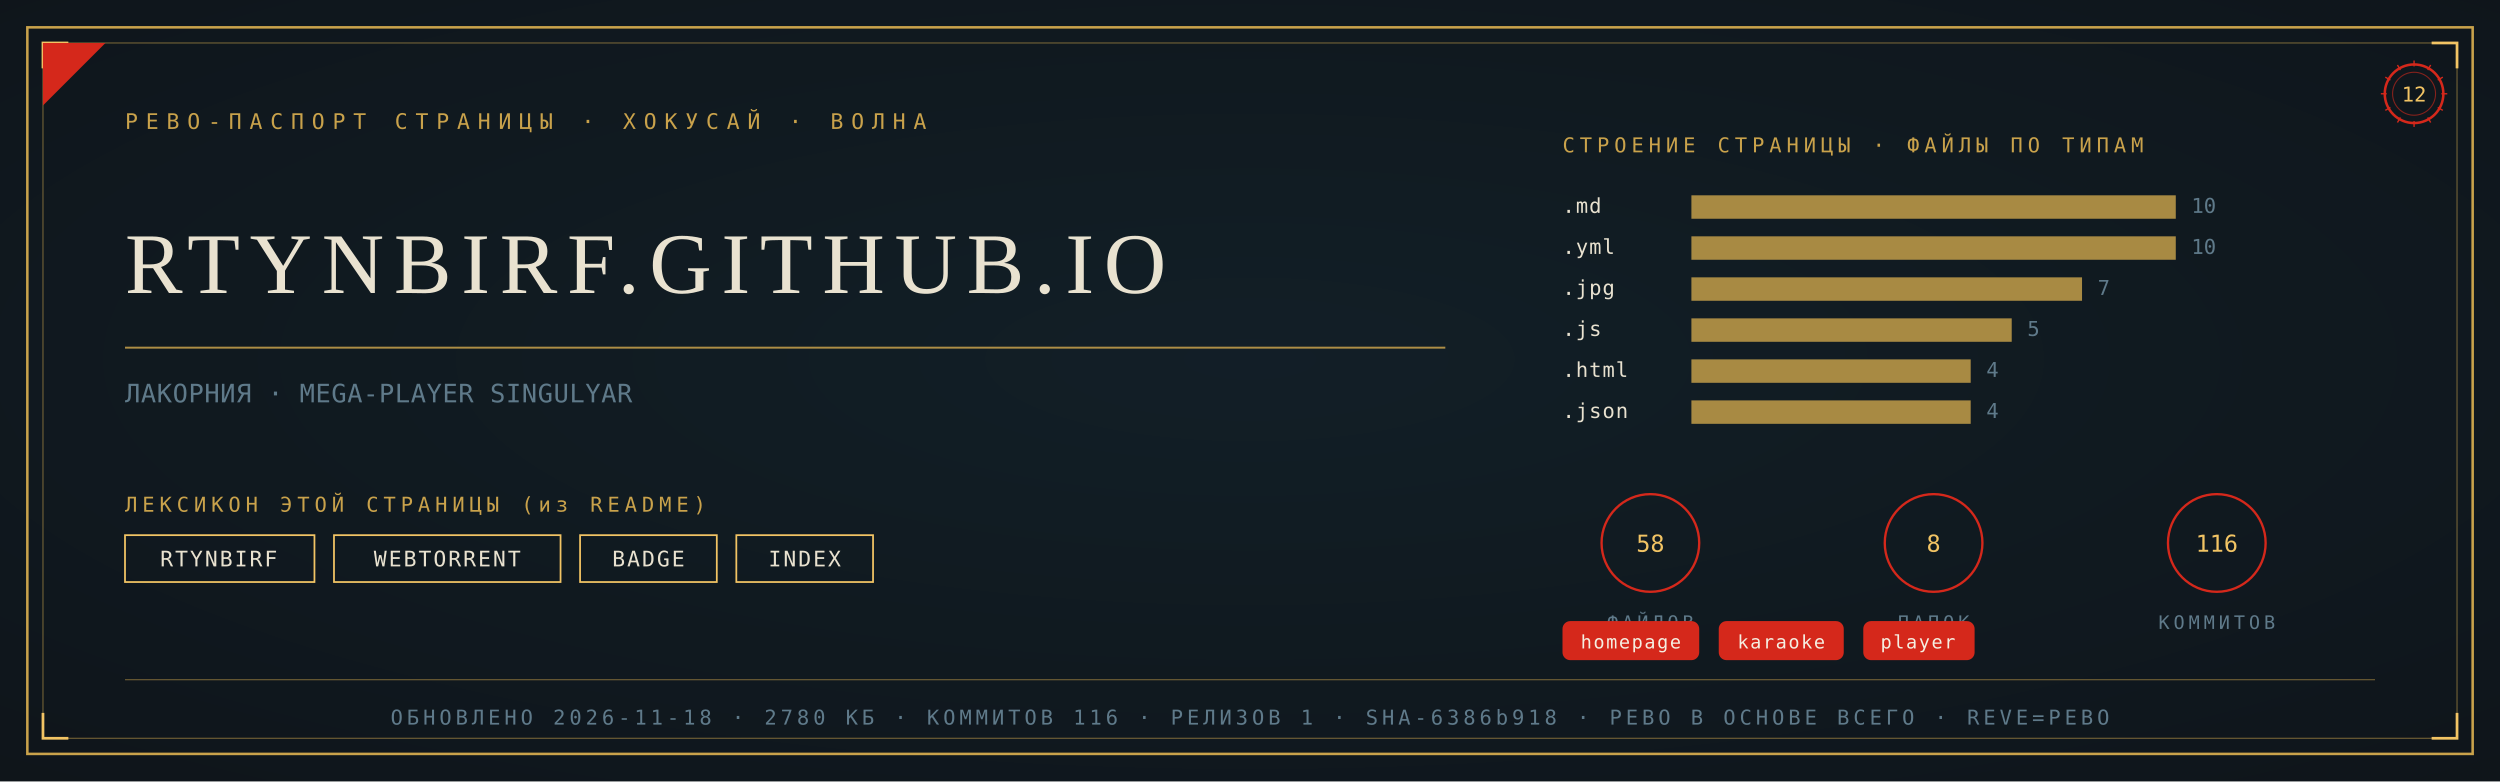
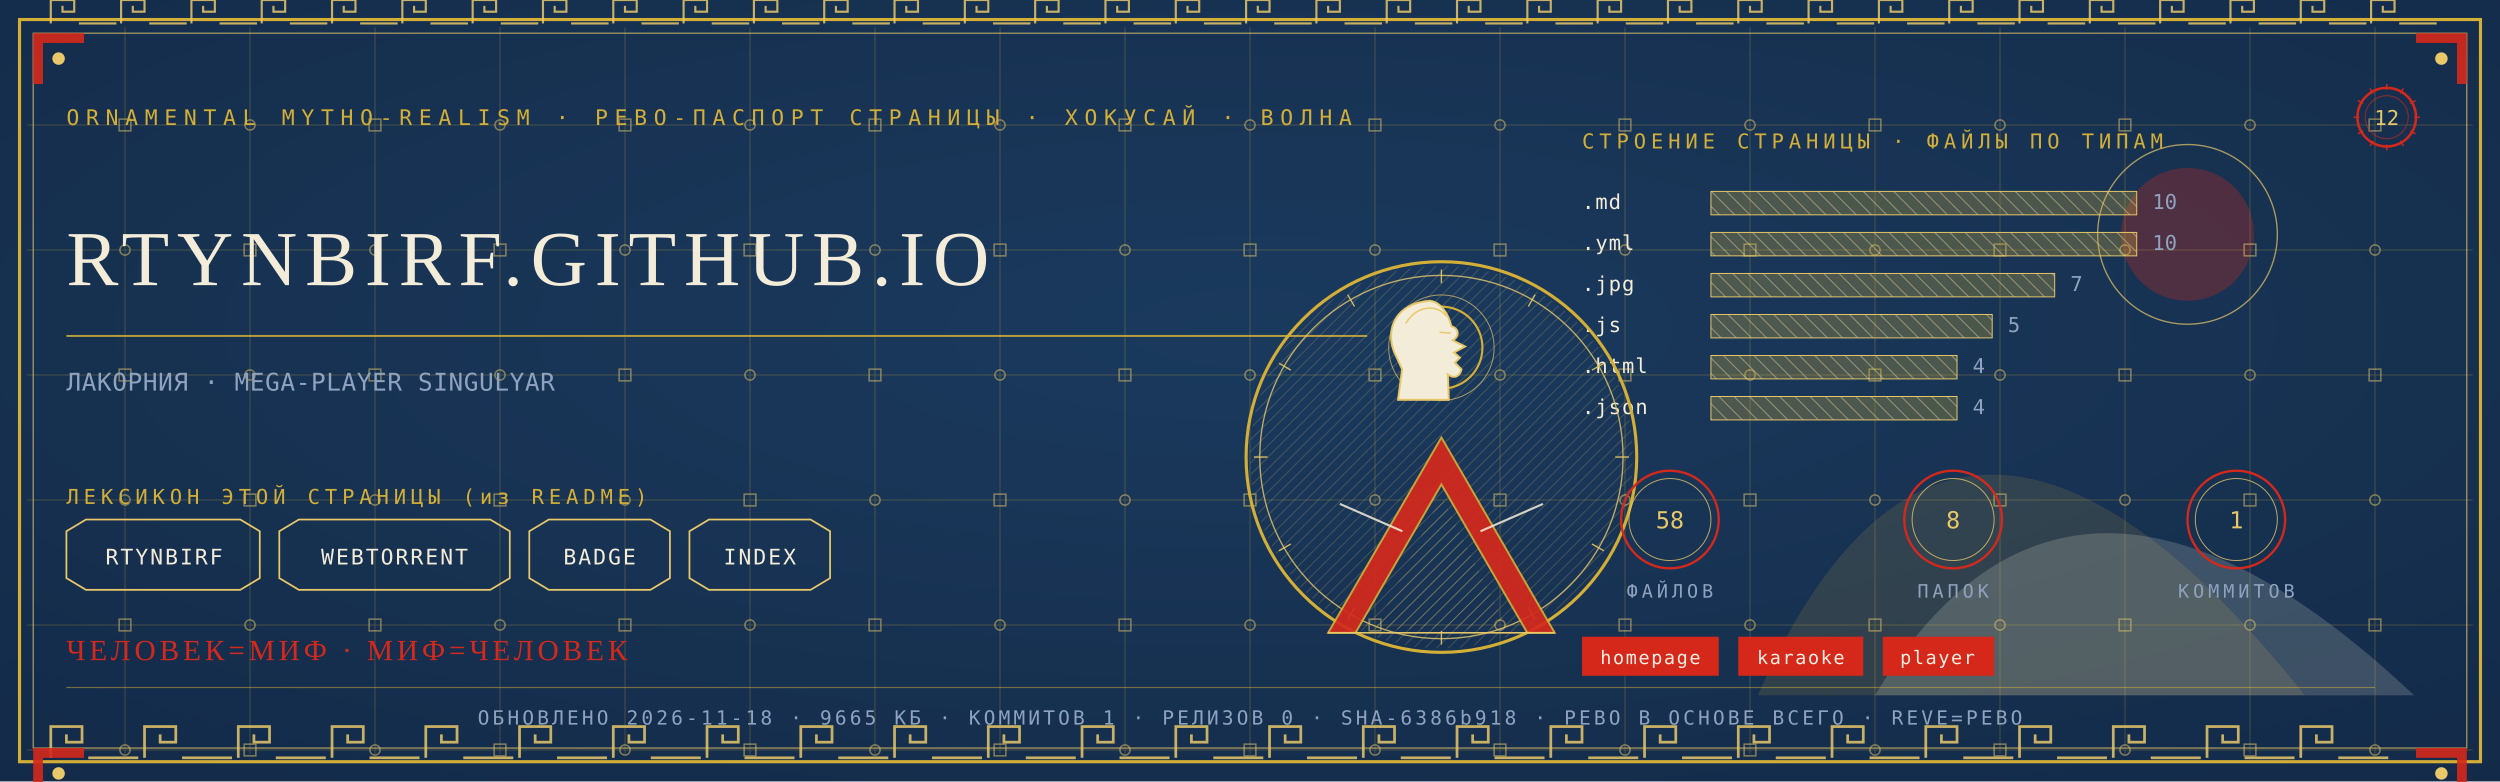
<svg xmlns="http://www.w3.org/2000/svg" viewBox="0 0 1280 400" width="1280" height="400">
  <defs>
-     <radialGradient id="rp12" cx="0.5" cy="0.46" r="1.05">
-       <stop offset="0" stop-color="#122028" />
-       <stop offset="1" stop-color="#0D1114" />
+     <radialGradient id="rp12" cx="0.5" cy="0.42" r="1.1">
+       <stop offset="0" stop-color="#1B3B5F" />
+       <stop offset="1" stop-color="#10243E" />
    </radialGradient>
+     <pattern id="hatchm" width="4.2" height="4.2" patternUnits="userSpaceOnUse" patternTransform="rotate(45)">
+       <rect width="4.2" height="4.2" fill="none" />
+       <line x1="0" y1="0" x2="0" y2="4.2" stroke="#E8C868" stroke-width="0.5" />
+     </pattern>
+     <pattern id="hatchv" width="5.5" height="5.5" patternUnits="userSpaceOnUse" patternTransform="rotate(-45)">
+       <rect width="5.5" height="5.5" fill="none" />
+       <line x1="0" y1="0" x2="0" y2="5.5" stroke="#F3ECD9" stroke-width="0.5" />
+     </pattern>
  </defs>
-   <rect width="1280" height="400" fill="#0D1114" />
-   <rect width="1280" height="400" fill="url(#rp12)" opacity="0.92" />
-   <rect x="14" y="14" width="1252" height="372" fill="none" stroke="#C9A24B" stroke-width="1.3" />
-   <rect x="22" y="22" width="1236" height="356" fill="none" stroke="#C9A24B" stroke-width="0.55" opacity="0.55" />
-   <path d="M 22 35 L 22 22 L 35 22" fill="none" stroke="#F2C464" stroke-width="1.4" />
-   <path d="M 1258 35 L 1258 22 L 1245 22" fill="none" stroke="#F2C464" stroke-width="1.4" />
-   <path d="M 22 365 L 22 378 L 35 378" fill="none" stroke="#F2C464" stroke-width="1.4" />
-   <path d="M 1258 365 L 1258 378 L 1245 378" fill="none" stroke="#F2C464" stroke-width="1.4" />
-   <path d="M 22 54 L 22 22 L 54 22 Z" fill="#D5281B" />
-   <text x="64" y="66" font-family="'Cascadia Mono', ui-monospace, Consolas, monospace" font-size="11" fill="#C9A24B" letter-spacing="4">РЕВО-ПАСПОРТ СТРАНИЦЫ · ХОКУСАЙ · ВОЛНА</text>
-   <g transform="translate(1236,48)">
+   <rect width="1280" height="400" fill="#10243E" />
+   <rect width="1280" height="400" fill="url(#rp12)" opacity="0.94" />
+   <path d="M 900 356 Q 1000 130 1180 356 Z" fill="#D4AF37" opacity="0.14" />
+   <path d="M 960 356 Q 1060 190 1236 356 Z" fill="#F3ECD9" opacity="0.18" />
+   <circle cx="1120" cy="120" r="34" fill="#D5281B" opacity="0.30" />
+   <circle cx="1120" cy="120" r="46" fill="none" stroke="#E8C868" stroke-width="0.7" opacity="0.7" />
+   <g stroke="#D4AF37" stroke-width="0.45" opacity="0.30">
+     <line x1="64" y1="14" x2="64" y2="386" />
+     <line x1="128" y1="14" x2="128" y2="386" />
+     <line x1="192" y1="14" x2="192" y2="386" />
+     <line x1="256" y1="14" x2="256" y2="386" />
+     <line x1="320" y1="14" x2="320" y2="386" />
+     <line x1="384" y1="14" x2="384" y2="386" />
+     <line x1="448" y1="14" x2="448" y2="386" />
+     <line x1="512" y1="14" x2="512" y2="386" />
+     <line x1="576" y1="14" x2="576" y2="386" />
+     <line x1="640" y1="14" x2="640" y2="386" />
+     <line x1="704" y1="14" x2="704" y2="386" />
+     <line x1="768" y1="14" x2="768" y2="386" />
+     <line x1="832" y1="14" x2="832" y2="386" />
+     <line x1="896" y1="14" x2="896" y2="386" />
+     <line x1="960" y1="14" x2="960" y2="386" />
+     <line x1="1024" y1="14" x2="1024" y2="386" />
+     <line x1="1088" y1="14" x2="1088" y2="386" />
+     <line x1="1152" y1="14" x2="1152" y2="386" />
+     <line x1="1216" y1="14" x2="1216" y2="386" />
+     <line x1="14" y1="64" x2="1266" y2="64" />
+     <line x1="14" y1="128" x2="1266" y2="128" />
+     <line x1="14" y1="192" x2="1266" y2="192" />
+     <line x1="14" y1="256" x2="1266" y2="256" />
+     <line x1="14" y1="320" x2="1266" y2="320" />
+     <line x1="14" y1="384" x2="1266" y2="384" />
+   </g>
+   <g fill="none" stroke="#E8C868" stroke-width="0.8" opacity="0.5">
+     <rect x="61" y="61" width="6" height="6" />
+     <circle cx="64" cy="128" r="2.6" />
+     <rect x="61" y="189" width="6" height="6" />
+     <circle cx="64" cy="256" r="2.6" />
+     <rect x="61" y="317" width="6" height="6" />
+     <circle cx="64" cy="384" r="2.6" />
+     <circle cx="128" cy="64" r="2.6" />
+     <rect x="125" y="125" width="6" height="6" />
+     <circle cx="128" cy="192" r="2.6" />
+     <rect x="125" y="253" width="6" height="6" />
+     <circle cx="128" cy="320" r="2.6" />
+     <rect x="125" y="381" width="6" height="6" />
+     <rect x="189" y="61" width="6" height="6" />
+     <circle cx="192" cy="128" r="2.6" />
+     <rect x="189" y="189" width="6" height="6" />
+     <circle cx="192" cy="256" r="2.6" />
+     <rect x="189" y="317" width="6" height="6" />
+     <circle cx="192" cy="384" r="2.6" />
+     <circle cx="256" cy="64" r="2.6" />
+     <rect x="253" y="125" width="6" height="6" />
+     <circle cx="256" cy="192" r="2.6" />
+     <rect x="253" y="253" width="6" height="6" />
+     <circle cx="256" cy="320" r="2.6" />
+     <rect x="253" y="381" width="6" height="6" />
+     <rect x="317" y="61" width="6" height="6" />
+     <circle cx="320" cy="128" r="2.6" />
+     <rect x="317" y="189" width="6" height="6" />
+     <circle cx="320" cy="256" r="2.6" />
+     <rect x="317" y="317" width="6" height="6" />
+     <circle cx="320" cy="384" r="2.6" />
+     <circle cx="384" cy="64" r="2.6" />
+     <rect x="381" y="125" width="6" height="6" />
+     <circle cx="384" cy="192" r="2.6" />
+     <rect x="381" y="253" width="6" height="6" />
+     <circle cx="384" cy="320" r="2.6" />
+     <rect x="381" y="381" width="6" height="6" />
+     <rect x="445" y="61" width="6" height="6" />
+     <circle cx="448" cy="128" r="2.6" />
+     <rect x="445" y="189" width="6" height="6" />
+     <circle cx="448" cy="256" r="2.6" />
+     <rect x="445" y="317" width="6" height="6" />
+     <circle cx="448" cy="384" r="2.6" />
+     <circle cx="512" cy="64" r="2.6" />
+     <rect x="509" y="125" width="6" height="6" />
+     <circle cx="512" cy="192" r="2.6" />
+     <rect x="509" y="253" width="6" height="6" />
+     <circle cx="512" cy="320" r="2.6" />
+     <rect x="509" y="381" width="6" height="6" />
+     <rect x="573" y="61" width="6" height="6" />
+     <circle cx="576" cy="128" r="2.6" />
+     <rect x="573" y="189" width="6" height="6" />
+     <circle cx="576" cy="256" r="2.6" />
+     <rect x="573" y="317" width="6" height="6" />
+     <circle cx="576" cy="384" r="2.6" />
+     <circle cx="640" cy="64" r="2.6" />
+     <rect x="637" y="125" width="6" height="6" />
+     <circle cx="640" cy="192" r="2.6" />
+     <rect x="637" y="253" width="6" height="6" />
+     <circle cx="640" cy="320" r="2.6" />
+     <rect x="637" y="381" width="6" height="6" />
+     <rect x="701" y="61" width="6" height="6" />
+     <circle cx="704" cy="128" r="2.6" />
+     <rect x="701" y="189" width="6" height="6" />
+     <circle cx="704" cy="256" r="2.6" />
+     <rect x="701" y="317" width="6" height="6" />
+     <circle cx="704" cy="384" r="2.6" />
+     <circle cx="768" cy="64" r="2.6" />
+     <rect x="765" y="125" width="6" height="6" />
+     <circle cx="768" cy="192" r="2.6" />
+     <rect x="765" y="253" width="6" height="6" />
+     <circle cx="768" cy="320" r="2.6" />
+     <rect x="765" y="381" width="6" height="6" />
+     <rect x="829" y="61" width="6" height="6" />
+     <circle cx="832" cy="128" r="2.6" />
+     <rect x="829" y="189" width="6" height="6" />
+     <circle cx="832" cy="256" r="2.6" />
+     <rect x="829" y="317" width="6" height="6" />
+     <circle cx="832" cy="384" r="2.6" />
+     <circle cx="896" cy="64" r="2.6" />
+     <rect x="893" y="125" width="6" height="6" />
+     <circle cx="896" cy="192" r="2.6" />
+     <rect x="893" y="253" width="6" height="6" />
+     <circle cx="896" cy="320" r="2.6" />
+     <rect x="893" y="381" width="6" height="6" />
+     <rect x="957" y="61" width="6" height="6" />
+     <circle cx="960" cy="128" r="2.6" />
+     <rect x="957" y="189" width="6" height="6" />
+     <circle cx="960" cy="256" r="2.6" />
+     <rect x="957" y="317" width="6" height="6" />
+     <circle cx="960" cy="384" r="2.6" />
+     <circle cx="1024" cy="64" r="2.6" />
+     <rect x="1021" y="125" width="6" height="6" />
+     <circle cx="1024" cy="192" r="2.6" />
+     <rect x="1021" y="253" width="6" height="6" />
+     <circle cx="1024" cy="320" r="2.6" />
+     <rect x="1021" y="381" width="6" height="6" />
+     <rect x="1085" y="61" width="6" height="6" />
+     <circle cx="1088" cy="128" r="2.6" />
+     <rect x="1085" y="189" width="6" height="6" />
+     <circle cx="1088" cy="256" r="2.6" />
+     <rect x="1085" y="317" width="6" height="6" />
+     <circle cx="1088" cy="384" r="2.6" />
+     <circle cx="1152" cy="64" r="2.6" />
+     <rect x="1149" y="125" width="6" height="6" />
+     <circle cx="1152" cy="192" r="2.6" />
+     <rect x="1149" y="253" width="6" height="6" />
+     <circle cx="1152" cy="320" r="2.6" />
+     <rect x="1149" y="381" width="6" height="6" />
+     <rect x="1213" y="61" width="6" height="6" />
+     <circle cx="1216" cy="128" r="2.6" />
+     <rect x="1213" y="189" width="6" height="6" />
+     <circle cx="1216" cy="256" r="2.6" />
+     <rect x="1213" y="317" width="6" height="6" />
+     <circle cx="1216" cy="384" r="2.6" />
+   </g>
+   <rect x="10" y="10" width="1260" height="380" fill="none" stroke="#D4AF37" stroke-width="1.6" />
+   <rect x="17" y="17" width="1246" height="366" fill="none" stroke="#E8C868" stroke-width="0.6" opacity="0.75" />
+   <g fill="none" stroke="#E8C868" stroke-width="1.4" opacity="0.85">
+     <path d="M 26 388 L 26 372 L 42 372 L 42 380.0 L 34.0 380.0 L 34.0 376.0" />
+     <line x1="45.2" y1="388" x2="70.8" y2="388" />
+     <path d="M 74 388 L 74 372 L 90 372 L 90 380.0 L 82.0 380.0 L 82.0 376.0" />
+     <line x1="93.2" y1="388" x2="118.8" y2="388" />
+     <path d="M 122 388 L 122 372 L 138 372 L 138 380.0 L 130.0 380.0 L 130.0 376.0" />
+     <line x1="141.2" y1="388" x2="166.8" y2="388" />
+     <path d="M 170 388 L 170 372 L 186 372 L 186 380.0 L 178.0 380.0 L 178.0 376.0" />
+     <line x1="189.2" y1="388" x2="214.8" y2="388" />
+     <path d="M 218 388 L 218 372 L 234 372 L 234 380.0 L 226.0 380.0 L 226.0 376.0" />
+     <line x1="237.2" y1="388" x2="262.8" y2="388" />
+     <path d="M 266 388 L 266 372 L 282 372 L 282 380.0 L 274.0 380.0 L 274.0 376.0" />
+     <line x1="285.2" y1="388" x2="310.8" y2="388" />
+     <path d="M 314 388 L 314 372 L 330 372 L 330 380.0 L 322.0 380.0 L 322.0 376.0" />
+     <line x1="333.2" y1="388" x2="358.8" y2="388" />
+     <path d="M 362 388 L 362 372 L 378 372 L 378 380.0 L 370.0 380.0 L 370.0 376.0" />
+     <line x1="381.2" y1="388" x2="406.8" y2="388" />
+     <path d="M 410 388 L 410 372 L 426 372 L 426 380.0 L 418.0 380.0 L 418.0 376.0" />
+     <line x1="429.2" y1="388" x2="454.8" y2="388" />
+     <path d="M 458 388 L 458 372 L 474 372 L 474 380.0 L 466.0 380.0 L 466.0 376.0" />
+     <line x1="477.2" y1="388" x2="502.8" y2="388" />
+     <path d="M 506 388 L 506 372 L 522 372 L 522 380.0 L 514.0 380.0 L 514.0 376.0" />
+     <line x1="525.2" y1="388" x2="550.8" y2="388" />
+     <path d="M 554 388 L 554 372 L 570 372 L 570 380.0 L 562.0 380.0 L 562.0 376.0" />
+     <line x1="573.2" y1="388" x2="598.8" y2="388" />
+     <path d="M 602 388 L 602 372 L 618 372 L 618 380.0 L 610.0 380.0 L 610.0 376.0" />
+     <line x1="621.2" y1="388" x2="646.8" y2="388" />
+     <path d="M 650 388 L 650 372 L 666 372 L 666 380.0 L 658.0 380.0 L 658.0 376.0" />
+     <line x1="669.2" y1="388" x2="694.8" y2="388" />
+     <path d="M 698 388 L 698 372 L 714 372 L 714 380.0 L 706.0 380.0 L 706.0 376.0" />
+     <line x1="717.2" y1="388" x2="742.8" y2="388" />
+     <path d="M 746 388 L 746 372 L 762 372 L 762 380.0 L 754.0 380.0 L 754.0 376.0" />
+     <line x1="765.2" y1="388" x2="790.8" y2="388" />
+     <path d="M 794 388 L 794 372 L 810 372 L 810 380.0 L 802.0 380.0 L 802.0 376.0" />
+     <line x1="813.2" y1="388" x2="838.8" y2="388" />
+     <path d="M 842 388 L 842 372 L 858 372 L 858 380.0 L 850.0 380.0 L 850.0 376.0" />
+     <line x1="861.2" y1="388" x2="886.8" y2="388" />
+     <path d="M 890 388 L 890 372 L 906 372 L 906 380.0 L 898.0 380.0 L 898.0 376.0" />
+     <line x1="909.2" y1="388" x2="934.8" y2="388" />
+     <path d="M 938 388 L 938 372 L 954 372 L 954 380.0 L 946.0 380.0 L 946.0 376.0" />
+     <line x1="957.2" y1="388" x2="982.8" y2="388" />
+     <path d="M 986 388 L 986 372 L 1002 372 L 1002 380.0 L 994.0 380.0 L 994.0 376.0" />
+     <line x1="1005.2" y1="388" x2="1030.8" y2="388" />
+     <path d="M 1034 388 L 1034 372 L 1050 372 L 1050 380.0 L 1042.0 380.0 L 1042.0 376.0" />
+     <line x1="1053.2" y1="388" x2="1078.8" y2="388" />
+     <path d="M 1082 388 L 1082 372 L 1098 372 L 1098 380.0 L 1090.0 380.0 L 1090.0 376.0" />
+     <line x1="1101.2" y1="388" x2="1126.8" y2="388" />
+     <path d="M 1130 388 L 1130 372 L 1146 372 L 1146 380.0 L 1138.0 380.0 L 1138.0 376.0" />
+     <line x1="1149.2" y1="388" x2="1174.8" y2="388" />
+     <path d="M 1178 388 L 1178 372 L 1194 372 L 1194 380.0 L 1186.0 380.0 L 1186.0 376.0" />
+     <line x1="1197.2" y1="388" x2="1222.8" y2="388" />
+   </g>
+   <g fill="none" stroke="#E8C868" stroke-width="1.1" opacity="0.85">
+     <path d="M 26 12 L 26 0 L 38 0 L 38 6.0 L 32.0 6.0 L 32.0 3.0" />
+     <line x1="40.4" y1="12" x2="59.6" y2="12" />
+     <path d="M 62 12 L 62 0 L 74 0 L 74 6.0 L 68.0 6.0 L 68.0 3.0" />
+     <line x1="76.4" y1="12" x2="95.6" y2="12" />
+     <path d="M 98 12 L 98 0 L 110 0 L 110 6.0 L 104.0 6.0 L 104.0 3.0" />
+     <line x1="112.4" y1="12" x2="131.6" y2="12" />
+     <path d="M 134 12 L 134 0 L 146 0 L 146 6.0 L 140.0 6.0 L 140.0 3.0" />
+     <line x1="148.4" y1="12" x2="167.6" y2="12" />
+     <path d="M 170 12 L 170 0 L 182 0 L 182 6.0 L 176.0 6.0 L 176.0 3.0" />
+     <line x1="184.4" y1="12" x2="203.6" y2="12" />
+     <path d="M 206 12 L 206 0 L 218 0 L 218 6.0 L 212.0 6.0 L 212.0 3.0" />
+     <line x1="220.4" y1="12" x2="239.6" y2="12" />
+     <path d="M 242 12 L 242 0 L 254 0 L 254 6.0 L 248.0 6.0 L 248.0 3.0" />
+     <line x1="256.4" y1="12" x2="275.6" y2="12" />
+     <path d="M 278 12 L 278 0 L 290 0 L 290 6.0 L 284.0 6.0 L 284.0 3.0" />
+     <line x1="292.4" y1="12" x2="311.6" y2="12" />
+     <path d="M 314 12 L 314 0 L 326 0 L 326 6.0 L 320.0 6.0 L 320.0 3.0" />
+     <line x1="328.4" y1="12" x2="347.6" y2="12" />
+     <path d="M 350 12 L 350 0 L 362 0 L 362 6.0 L 356.0 6.0 L 356.0 3.0" />
+     <line x1="364.4" y1="12" x2="383.6" y2="12" />
+     <path d="M 386 12 L 386 0 L 398 0 L 398 6.0 L 392.0 6.0 L 392.0 3.0" />
+     <line x1="400.4" y1="12" x2="419.6" y2="12" />
+     <path d="M 422 12 L 422 0 L 434 0 L 434 6.0 L 428.0 6.0 L 428.0 3.0" />
+     <line x1="436.4" y1="12" x2="455.6" y2="12" />
+     <path d="M 458 12 L 458 0 L 470 0 L 470 6.0 L 464.0 6.0 L 464.0 3.0" />
+     <line x1="472.4" y1="12" x2="491.6" y2="12" />
+     <path d="M 494 12 L 494 0 L 506 0 L 506 6.0 L 500.0 6.0 L 500.0 3.0" />
+     <line x1="508.4" y1="12" x2="527.6" y2="12" />
+     <path d="M 530 12 L 530 0 L 542 0 L 542 6.0 L 536.0 6.0 L 536.0 3.0" />
+     <line x1="544.4" y1="12" x2="563.6" y2="12" />
+     <path d="M 566 12 L 566 0 L 578 0 L 578 6.0 L 572.0 6.0 L 572.0 3.0" />
+     <line x1="580.4" y1="12" x2="599.6" y2="12" />
+     <path d="M 602 12 L 602 0 L 614 0 L 614 6.0 L 608.0 6.0 L 608.0 3.0" />
+     <line x1="616.4" y1="12" x2="635.6" y2="12" />
+     <path d="M 638 12 L 638 0 L 650 0 L 650 6.0 L 644.0 6.0 L 644.0 3.0" />
+     <line x1="652.4" y1="12" x2="671.6" y2="12" />
+     <path d="M 674 12 L 674 0 L 686 0 L 686 6.0 L 680.0 6.0 L 680.0 3.0" />
+     <line x1="688.4" y1="12" x2="707.6" y2="12" />
+     <path d="M 710 12 L 710 0 L 722 0 L 722 6.0 L 716.0 6.0 L 716.0 3.0" />
+     <line x1="724.4" y1="12" x2="743.6" y2="12" />
+     <path d="M 746 12 L 746 0 L 758 0 L 758 6.0 L 752.0 6.0 L 752.0 3.0" />
+     <line x1="760.4" y1="12" x2="779.6" y2="12" />
+     <path d="M 782 12 L 782 0 L 794 0 L 794 6.0 L 788.0 6.0 L 788.0 3.0" />
+     <line x1="796.4" y1="12" x2="815.6" y2="12" />
+     <path d="M 818 12 L 818 0 L 830 0 L 830 6.0 L 824.0 6.0 L 824.0 3.0" />
+     <line x1="832.4" y1="12" x2="851.6" y2="12" />
+     <path d="M 854 12 L 854 0 L 866 0 L 866 6.0 L 860.0 6.0 L 860.0 3.0" />
+     <line x1="868.4" y1="12" x2="887.6" y2="12" />
+     <path d="M 890 12 L 890 0 L 902 0 L 902 6.0 L 896.0 6.0 L 896.0 3.0" />
+     <line x1="904.4" y1="12" x2="923.6" y2="12" />
+     <path d="M 926 12 L 926 0 L 938 0 L 938 6.0 L 932.0 6.0 L 932.0 3.0" />
+     <line x1="940.4" y1="12" x2="959.6" y2="12" />
+     <path d="M 962 12 L 962 0 L 974 0 L 974 6.0 L 968.0 6.0 L 968.0 3.0" />
+     <line x1="976.4" y1="12" x2="995.6" y2="12" />
+     <path d="M 998 12 L 998 0 L 1010 0 L 1010 6.0 L 1004.0 6.0 L 1004.0 3.0" />
+     <line x1="1012.4" y1="12" x2="1031.6" y2="12" />
+     <path d="M 1034 12 L 1034 0 L 1046 0 L 1046 6.0 L 1040.0 6.0 L 1040.0 3.0" />
+     <line x1="1048.4" y1="12" x2="1067.6" y2="12" />
+     <path d="M 1070 12 L 1070 0 L 1082 0 L 1082 6.0 L 1076.0 6.0 L 1076.0 3.0" />
+     <line x1="1084.4" y1="12" x2="1103.6" y2="12" />
+     <path d="M 1106 12 L 1106 0 L 1118 0 L 1118 6.0 L 1112.0 6.0 L 1112.0 3.0" />
+     <line x1="1120.4" y1="12" x2="1139.6" y2="12" />
+     <path d="M 1142 12 L 1142 0 L 1154 0 L 1154 6.0 L 1148.0 6.0 L 1148.0 3.0" />
+     <line x1="1156.4" y1="12" x2="1175.6" y2="12" />
+     <path d="M 1178 12 L 1178 0 L 1190 0 L 1190 6.0 L 1184.0 6.0 L 1184.0 3.0" />
+     <line x1="1192.4" y1="12" x2="1211.6" y2="12" />
+     <path d="M 1214 12 L 1214 0 L 1226 0 L 1226 6.0 L 1220.0 6.0 L 1220.0 3.0" />
+     <line x1="1228.4" y1="12" x2="1247.6" y2="12" />
+   </g>
+   <g transform="translate(17,17) scale(1,1)">
+     <path d="M 0 0 L 26 0 L 26 5 L 5 5 L 5 26 L 0 26 Z" fill="#D5281B" opacity="0.9" />
+     <circle cx="13" cy="13" r="3.2" fill="#E8C868" />
+   </g>
+   <g transform="translate(1263,17) scale(-1,1)">
+     <path d="M 0 0 L 26 0 L 26 5 L 5 5 L 5 26 L 0 26 Z" fill="#D5281B" opacity="0.9" />
+     <circle cx="13" cy="13" r="3.2" fill="#E8C868" />
+   </g>
+   <g transform="translate(17,383) scale(1,1)">
+     <path d="M 0 0 L 26 0 L 26 5 L 5 5 L 5 26 L 0 26 Z" fill="#D5281B" opacity="0.9" />
+     <circle cx="13" cy="13" r="3.2" fill="#E8C868" />
+   </g>
+   <g transform="translate(1263,383) scale(-1,1)">
+     <path d="M 0 0 L 26 0 L 26 5 L 5 5 L 5 26 L 0 26 Z" fill="#D5281B" opacity="0.9" />
+     <circle cx="13" cy="13" r="3.2" fill="#E8C868" />
+   </g>
+   <text x="34" y="64" font-family="'Cascadia Mono', ui-monospace, Consolas, monospace" font-size="11" fill="#D4AF37" letter-spacing="3.4">ORNAMENTAL MYTHO-REALISM · РЕВО-ПАСПОРТ СТРАНИЦЫ · ХОКУСАЙ · ВОЛНА</text>
+   <g transform="translate(1222,60)">
    <circle r="15" fill="none" stroke="#D5281B" stroke-width="1.3" />
    <circle r="11" fill="none" stroke="#D5281B" stroke-width="0.55" opacity="0.6" />
-     <text y="4" text-anchor="middle" font-family="'Cascadia Mono', ui-monospace, Consolas, monospace" font-size="10.5" fill="#F2C464">12</text>
+     <text y="4" text-anchor="middle" font-family="'Cascadia Mono', ui-monospace, Consolas, monospace" font-size="10.5" fill="#E8C868">12</text>
    <g stroke="#D5281B" stroke-width="0.7">
      <line x1="0" y1="-17" x2="0" y2="-14" transform="rotate(0)" />
      <line x1="0" y1="-17" x2="0" y2="-14" transform="rotate(30)" />
      <line x1="0" y1="-17" x2="0" y2="-14" transform="rotate(60)" />
      <line x1="0" y1="-17" x2="0" y2="-14" transform="rotate(90)" />
      <line x1="0" y1="-17" x2="0" y2="-14" transform="rotate(120)" />
      <line x1="0" y1="-17" x2="0" y2="-14" transform="rotate(150)" />
      <line x1="0" y1="-17" x2="0" y2="-14" transform="rotate(180)" />
      <line x1="0" y1="-17" x2="0" y2="-14" transform="rotate(210)" />
      <line x1="0" y1="-17" x2="0" y2="-14" transform="rotate(240)" />
      <line x1="0" y1="-17" x2="0" y2="-14" transform="rotate(270)" />
      <line x1="0" y1="-17" x2="0" y2="-14" transform="rotate(300)" />
      <line x1="0" y1="-17" x2="0" y2="-14" transform="rotate(330)" />
    </g>
  </g>
-   <text x="64" y="150" font-family="Georgia, 'Times New Roman', serif" font-size="44.2" fill="#E9E2D0" letter-spacing="5">RTYNBIRF.GITHUB.IO</text>
-   <line x1="64" y1="178" x2="740" y2="178" stroke="#C9A24B" stroke-width="1" opacity="0.85" />
-   <text x="64" y="206" font-family="'Cascadia Mono', ui-monospace, Consolas, monospace" font-size="13" fill="#5F7A8A" letter-spacing="0.3">ЛАКОРНИЯ · MEGA-PLAYER SINGULYAR</text>
-   <text x="64" y="262" font-family="'Cascadia Mono', ui-monospace, Consolas, monospace" font-size="10.5" fill="#C9A24B" letter-spacing="2.5">ЛЕКСИКОН ЭТОЙ СТРАНИЦЫ (из README)</text>
-   <rect x="64" y="274" width="97" height="24" fill="none" stroke="#F2C464" stroke-width="0.9" />
-   <text x="112" y="290" text-anchor="middle" font-family="'Cascadia Mono', ui-monospace, Consolas, monospace" font-size="11" fill="#E9E2D0" letter-spacing="1">RTYNBIRF</text>
-   <rect x="171" y="274" width="116" height="24" fill="none" stroke="#F2C464" stroke-width="0.9" />
-   <text x="229" y="290" text-anchor="middle" font-family="'Cascadia Mono', ui-monospace, Consolas, monospace" font-size="11" fill="#E9E2D0" letter-spacing="1">WEBTORRENT</text>
-   <rect x="297" y="274" width="70" height="24" fill="none" stroke="#F2C464" stroke-width="0.9" />
-   <text x="332" y="290" text-anchor="middle" font-family="'Cascadia Mono', ui-monospace, Consolas, monospace" font-size="11" fill="#E9E2D0" letter-spacing="1">BADGE</text>
-   <rect x="377" y="274" width="70" height="24" fill="none" stroke="#F2C464" stroke-width="0.9" />
-   <text x="412" y="290" text-anchor="middle" font-family="'Cascadia Mono', ui-monospace, Consolas, monospace" font-size="11" fill="#E9E2D0" letter-spacing="1">INDEX</text>
-   <text x="800" y="78" font-family="'Cascadia Mono', ui-monospace, Consolas, monospace" font-size="10.5" fill="#C9A24B" letter-spacing="2.5">СТРОЕНИЕ СТРАНИЦЫ · ФАЙЛЫ ПО ТИПАМ</text>
-   <text x="800" y="109" font-family="'Cascadia Mono', ui-monospace, Consolas, monospace" font-size="10.5" fill="#E9E2D0" letter-spacing="0.5">.md</text>
-   <rect x="866" y="100" width="248" height="12" fill="#C9A24B" opacity="0.82" />
-   <text x="1122" y="109" font-family="'Cascadia Mono', ui-monospace, Consolas, monospace" font-size="10.5" fill="#5F7A8A">10</text>
-   <text x="800" y="130" font-family="'Cascadia Mono', ui-monospace, Consolas, monospace" font-size="10.5" fill="#E9E2D0" letter-spacing="0.5">.yml</text>
-   <rect x="866" y="121" width="248" height="12" fill="#C9A24B" opacity="0.82" />
-   <text x="1122" y="130" font-family="'Cascadia Mono', ui-monospace, Consolas, monospace" font-size="10.5" fill="#5F7A8A">10</text>
-   <text x="800" y="151" font-family="'Cascadia Mono', ui-monospace, Consolas, monospace" font-size="10.5" fill="#E9E2D0" letter-spacing="0.5">.jpg</text>
-   <rect x="866" y="142" width="200" height="12" fill="#C9A24B" opacity="0.82" />
-   <text x="1074" y="151" font-family="'Cascadia Mono', ui-monospace, Consolas, monospace" font-size="10.5" fill="#5F7A8A">7</text>
-   <text x="800" y="172" font-family="'Cascadia Mono', ui-monospace, Consolas, monospace" font-size="10.5" fill="#E9E2D0" letter-spacing="0.5">.js</text>
-   <rect x="866" y="163" width="164" height="12" fill="#C9A24B" opacity="0.82" />
-   <text x="1038" y="172" font-family="'Cascadia Mono', ui-monospace, Consolas, monospace" font-size="10.5" fill="#5F7A8A">5</text>
-   <text x="800" y="193" font-family="'Cascadia Mono', ui-monospace, Consolas, monospace" font-size="10.5" fill="#E9E2D0" letter-spacing="0.5">.html</text>
-   <rect x="866" y="184" width="143" height="12" fill="#C9A24B" opacity="0.82" />
-   <text x="1017" y="193" font-family="'Cascadia Mono', ui-monospace, Consolas, monospace" font-size="10.5" fill="#5F7A8A">4</text>
-   <text x="800" y="214" font-family="'Cascadia Mono', ui-monospace, Consolas, monospace" font-size="10.5" fill="#E9E2D0" letter-spacing="0.5">.json</text>
-   <rect x="866" y="205" width="143" height="12" fill="#C9A24B" opacity="0.82" />
-   <text x="1017" y="214" font-family="'Cascadia Mono', ui-monospace, Consolas, monospace" font-size="10.5" fill="#5F7A8A">4</text>
-   <g transform="translate(845,278)">
+   <text x="34" y="146" font-family="Georgia, 'Times New Roman', serif" font-size="39.9" fill="#F3ECD9" letter-spacing="4">RTYNBIRF.GITHUB.IO</text>
+   <line x1="34" y1="172" x2="700" y2="172" stroke="#D4AF37" stroke-width="1" opacity="0.85" />
+   <text x="34" y="200" font-family="'Cascadia Mono', ui-monospace, Consolas, monospace" font-size="12.5" fill="#8FA3BF" letter-spacing="0.3">ЛАКОРНИЯ · MEGA-PLAYER SINGULYAR</text>
+   <text x="34" y="258" font-family="'Cascadia Mono', ui-monospace, Consolas, monospace" font-size="10.5" fill="#D4AF37" letter-spacing="2.5">ЛЕКСИКОН ЭТОЙ СТРАНИЦЫ (из README)</text>
+   <path d="M 34 272 L 44 266 L 123 266 L 133 272 L 133 296 L 123 302 L 44 302 L 34 296 Z" fill="none" stroke="#E8C868" stroke-width="0.9" />
+   <text x="84" y="289" text-anchor="middle" font-family="'Cascadia Mono', ui-monospace, Consolas, monospace" font-size="11" fill="#F3ECD9" letter-spacing="1">RTYNBIRF</text>
+   <path d="M 143 272 L 153 266 L 251 266 L 261 272 L 261 296 L 251 302 L 153 302 L 143 296 Z" fill="none" stroke="#E8C868" stroke-width="0.9" />
+   <text x="202" y="289" text-anchor="middle" font-family="'Cascadia Mono', ui-monospace, Consolas, monospace" font-size="11" fill="#F3ECD9" letter-spacing="1">WEBTORRENT</text>
+   <path d="M 271 272 L 281 266 L 333 266 L 343 272 L 343 296 L 333 302 L 281 302 L 271 296 Z" fill="none" stroke="#E8C868" stroke-width="0.9" />
+   <text x="307" y="289" text-anchor="middle" font-family="'Cascadia Mono', ui-monospace, Consolas, monospace" font-size="11" fill="#F3ECD9" letter-spacing="1">BADGE</text>
+   <path d="M 353 272 L 363 266 L 415 266 L 425 272 L 425 296 L 415 302 L 363 302 L 353 296 Z" fill="none" stroke="#E8C868" stroke-width="0.9" />
+   <text x="389" y="289" text-anchor="middle" font-family="'Cascadia Mono', ui-monospace, Consolas, monospace" font-size="11" fill="#F3ECD9" letter-spacing="1">INDEX</text>
+   <text x="810" y="76" font-family="'Cascadia Mono', ui-monospace, Consolas, monospace" font-size="10.5" fill="#D4AF37" letter-spacing="2.5">СТРОЕНИЕ СТРАНИЦЫ · ФАЙЛЫ ПО ТИПАМ</text>
+   <text x="810" y="107" font-family="'Cascadia Mono', ui-monospace, Consolas, monospace" font-size="10.5" fill="#F3ECD9" letter-spacing="0.5">.md</text>
+   <rect x="876" y="98" width="218" height="12" fill="url(#hatchv)" opacity="0.9" />
+   <rect x="876" y="98" width="218" height="12" fill="#D4AF37" opacity="0.28" />
+   <rect x="876" y="98" width="218" height="12" fill="none" stroke="#E8C868" stroke-width="0.5" />
+   <text x="1102" y="107" font-family="'Cascadia Mono', ui-monospace, Consolas, monospace" font-size="10.5" fill="#8FA3BF">10</text>
+   <text x="810" y="128" font-family="'Cascadia Mono', ui-monospace, Consolas, monospace" font-size="10.5" fill="#F3ECD9" letter-spacing="0.5">.yml</text>
+   <rect x="876" y="119" width="218" height="12" fill="url(#hatchv)" opacity="0.9" />
+   <rect x="876" y="119" width="218" height="12" fill="#D4AF37" opacity="0.28" />
+   <rect x="876" y="119" width="218" height="12" fill="none" stroke="#E8C868" stroke-width="0.5" />
+   <text x="1102" y="128" font-family="'Cascadia Mono', ui-monospace, Consolas, monospace" font-size="10.5" fill="#8FA3BF">10</text>
+   <text x="810" y="149" font-family="'Cascadia Mono', ui-monospace, Consolas, monospace" font-size="10.5" fill="#F3ECD9" letter-spacing="0.5">.jpg</text>
+   <rect x="876" y="140" width="176" height="12" fill="url(#hatchv)" opacity="0.9" />
+   <rect x="876" y="140" width="176" height="12" fill="#D4AF37" opacity="0.28" />
+   <rect x="876" y="140" width="176" height="12" fill="none" stroke="#E8C868" stroke-width="0.5" />
+   <text x="1060" y="149" font-family="'Cascadia Mono', ui-monospace, Consolas, monospace" font-size="10.5" fill="#8FA3BF">7</text>
+   <text x="810" y="170" font-family="'Cascadia Mono', ui-monospace, Consolas, monospace" font-size="10.5" fill="#F3ECD9" letter-spacing="0.5">.js</text>
+   <rect x="876" y="161" width="144" height="12" fill="url(#hatchv)" opacity="0.9" />
+   <rect x="876" y="161" width="144" height="12" fill="#D4AF37" opacity="0.28" />
+   <rect x="876" y="161" width="144" height="12" fill="none" stroke="#E8C868" stroke-width="0.5" />
+   <text x="1028" y="170" font-family="'Cascadia Mono', ui-monospace, Consolas, monospace" font-size="10.5" fill="#8FA3BF">5</text>
+   <text x="810" y="191" font-family="'Cascadia Mono', ui-monospace, Consolas, monospace" font-size="10.5" fill="#F3ECD9" letter-spacing="0.5">.html</text>
+   <rect x="876" y="182" width="126" height="12" fill="url(#hatchv)" opacity="0.9" />
+   <rect x="876" y="182" width="126" height="12" fill="#D4AF37" opacity="0.28" />
+   <rect x="876" y="182" width="126" height="12" fill="none" stroke="#E8C868" stroke-width="0.5" />
+   <text x="1010" y="191" font-family="'Cascadia Mono', ui-monospace, Consolas, monospace" font-size="10.5" fill="#8FA3BF">4</text>
+   <text x="810" y="212" font-family="'Cascadia Mono', ui-monospace, Consolas, monospace" font-size="10.5" fill="#F3ECD9" letter-spacing="0.5">.json</text>
+   <rect x="876" y="203" width="126" height="12" fill="url(#hatchv)" opacity="0.9" />
+   <rect x="876" y="203" width="126" height="12" fill="#D4AF37" opacity="0.28" />
+   <rect x="876" y="203" width="126" height="12" fill="none" stroke="#E8C868" stroke-width="0.5" />
+   <text x="1010" y="212" font-family="'Cascadia Mono', ui-monospace, Consolas, monospace" font-size="10.5" fill="#8FA3BF">4</text>
+   <g transform="translate(738,234)">
+     <circle r="100" fill="none" stroke="#D4AF37" stroke-width="1.6" />
+     <circle r="93" fill="none" stroke="#E8C868" stroke-width="0.7" opacity="0.8" />
+     <circle r="98" fill="url(#hatchm)" opacity="0.4" />
+     <g stroke="#E8C868" stroke-width="0.7" opacity="0.9">
+       <line x1="0" y1="-96" x2="0" y2="-89" transform="rotate(0)" />
+       <line x1="0" y1="-96" x2="0" y2="-89" transform="rotate(30)" />
+       <line x1="0" y1="-96" x2="0" y2="-89" transform="rotate(60)" />
+       <line x1="0" y1="-96" x2="0" y2="-89" transform="rotate(90)" />
+       <line x1="0" y1="-96" x2="0" y2="-89" transform="rotate(120)" />
+       <line x1="0" y1="-96" x2="0" y2="-89" transform="rotate(150)" />
+       <line x1="0" y1="-96" x2="0" y2="-89" transform="rotate(180)" />
+       <line x1="0" y1="-96" x2="0" y2="-89" transform="rotate(210)" />
+       <line x1="0" y1="-96" x2="0" y2="-89" transform="rotate(240)" />
+       <line x1="0" y1="-96" x2="0" y2="-89" transform="rotate(270)" />
+       <line x1="0" y1="-96" x2="0" y2="-89" transform="rotate(300)" />
+       <line x1="0" y1="-96" x2="0" y2="-89" transform="rotate(330)" />
+     </g>
+     <circle cy="-56" r="21" fill="none" stroke="#D4AF37" stroke-width="1.1" />
+     <circle cy="-56" r="27" fill="none" stroke="#E8C868" stroke-width="0.5" opacity="0.7" />
+     <path d="M -6.0 -80.0 C -23.5 -78.7 -28.7 -65.7 -24.3 -54.0 L -20.1 -44.9 L -22.2 -29.3 L 3.8 -29.3 L 3.3 -42.3 C 6.9 -39.7 9.5 -41.5 10.3 -44.9 L 6.9 -48.3 L 9.5 -50.9 L 6.4 -53.5 L 12.1 -56.6 L 5.9 -59.7 C 9.5 -62.3 9.0 -65.7 5.1 -67.0 C 3.8 -72.7 -0.1 -79.5 -6.0 -80.0 Z" fill="#F3ECD9" stroke="#E8C868" stroke-width="1.0" />
+     <g fill="none" stroke="#E8C868" stroke-width="0.8" opacity="0.95">
+       <path d="M -18.3 -68.3 C -13.1 -77.4 -2.7 -78.7 2.5 -72.2" />
+       <path d="M -0.9 -63.9 L 4.8 -63.4" />
+     </g>
+     <path d="M -58.0 90.0 L 0 -10.0 L 58.0 90.0 L 44.0 90.0 L 0 14.0 L -44.0 90.0 Z" fill="#D5281B" opacity="0.92" stroke="#D4AF37" stroke-width="1.0" />
+     <path d="M -34.0 88.0 L 0 20.0 L 34.0 88.0" fill="url(#hatchm)" opacity="0.5" stroke="none" />
+     <path d="M -58.0 90.0 L 58.0 90.0" fill="none" stroke="#E8C868" stroke-width="0.8" />
+     <path d="M -52.0 24.0 L -20.0 38.0" fill="none" stroke="#F3ECD9" stroke-width="1.1" opacity="0.85" />
+     <path d="M 52.0 24.0 L 20.0 38.0" fill="none" stroke="#F3ECD9" stroke-width="1.1" opacity="0.85" />
+   </g>
+   <g transform="translate(855,266)">
    <circle r="25" fill="none" stroke="#D5281B" stroke-width="1.2" />
-     <text y="4.5" text-anchor="middle" font-family="'Cascadia Mono', ui-monospace, Consolas, monospace" font-size="12" fill="#F2C464">58</text>
-     <text y="44" text-anchor="middle" font-family="'Cascadia Mono', ui-monospace, Consolas, monospace" font-size="9.5" fill="#5F7A8A" letter-spacing="2">ФАЙЛОВ</text>
-   </g>
-   <g transform="translate(990,278)">
+     <circle r="21" fill="none" stroke="#E8C868" stroke-width="0.5" opacity="0.8" />
+     <text y="4.5" text-anchor="middle" font-family="'Cascadia Mono', ui-monospace, Consolas, monospace" font-size="12" fill="#E8C868">58</text>
+     <text y="40" text-anchor="middle" font-family="'Cascadia Mono', ui-monospace, Consolas, monospace" font-size="9.5" fill="#8FA3BF" letter-spacing="2">ФАЙЛОВ</text>
+   </g>
+   <g transform="translate(1000,266)">
    <circle r="25" fill="none" stroke="#D5281B" stroke-width="1.2" />
-     <text y="4.5" text-anchor="middle" font-family="'Cascadia Mono', ui-monospace, Consolas, monospace" font-size="12" fill="#F2C464">8</text>
-     <text y="44" text-anchor="middle" font-family="'Cascadia Mono', ui-monospace, Consolas, monospace" font-size="9.5" fill="#5F7A8A" letter-spacing="2">ПАПОК</text>
-   </g>
-   <g transform="translate(1135,278)">
+     <circle r="21" fill="none" stroke="#E8C868" stroke-width="0.5" opacity="0.8" />
+     <text y="4.5" text-anchor="middle" font-family="'Cascadia Mono', ui-monospace, Consolas, monospace" font-size="12" fill="#E8C868">8</text>
+     <text y="40" text-anchor="middle" font-family="'Cascadia Mono', ui-monospace, Consolas, monospace" font-size="9.5" fill="#8FA3BF" letter-spacing="2">ПАПОК</text>
+   </g>
+   <g transform="translate(1145,266)">
    <circle r="25" fill="none" stroke="#D5281B" stroke-width="1.2" />
-     <text y="4.5" text-anchor="middle" font-family="'Cascadia Mono', ui-monospace, Consolas, monospace" font-size="12" fill="#F2C464">116</text>
-     <text y="44" text-anchor="middle" font-family="'Cascadia Mono', ui-monospace, Consolas, monospace" font-size="9.5" fill="#5F7A8A" letter-spacing="2">КОММИТОВ</text>
-   </g>
-   <rect x="800" y="318" rx="4" width="70" height="20" fill="#D5281B" />
-   <text x="835" y="332" text-anchor="middle" font-family="'Cascadia Mono', ui-monospace, Consolas, monospace" font-size="9.5" fill="#F5EFE2" letter-spacing="0.8">homepage</text>
-   <rect x="880" y="318" rx="4" width="64" height="20" fill="#D5281B" />
-   <text x="912" y="332" text-anchor="middle" font-family="'Cascadia Mono', ui-monospace, Consolas, monospace" font-size="9.5" fill="#F5EFE2" letter-spacing="0.8">karaoke</text>
-   <rect x="954" y="318" rx="4" width="57" height="20" fill="#D5281B" />
-   <text x="982" y="332" text-anchor="middle" font-family="'Cascadia Mono', ui-monospace, Consolas, monospace" font-size="9.5" fill="#F5EFE2" letter-spacing="0.8">player</text>
-   <line x1="64" y1="348" x2="1216" y2="348" stroke="#C9A24B" stroke-width="0.6" opacity="0.5" />
-   <text x="640" y="371" text-anchor="middle" font-family="'Cascadia Mono', ui-monospace, Consolas, monospace" font-size="10.5" fill="#5F7A8A" letter-spacing="2">ОБНОВЛЕНО 2026-11-18 · 2780 КБ · КОММИТОВ 116 · РЕЛИЗОВ 1 · SHA-6386b918 · РЕВО В ОСНОВЕ ВСЕГО · REVE=РЕВО</text>
+     <circle r="21" fill="none" stroke="#E8C868" stroke-width="0.5" opacity="0.8" />
+     <text y="4.5" text-anchor="middle" font-family="'Cascadia Mono', ui-monospace, Consolas, monospace" font-size="12" fill="#E8C868">1</text>
+     <text y="40" text-anchor="middle" font-family="'Cascadia Mono', ui-monospace, Consolas, monospace" font-size="9.5" fill="#8FA3BF" letter-spacing="2">КОММИТОВ</text>
+   </g>
+   <rect x="810" y="326" rx="0" width="70" height="20" fill="#D5281B" />
+   <text x="845" y="340" text-anchor="middle" font-family="'Cascadia Mono', ui-monospace, Consolas, monospace" font-size="9.5" fill="#F5EFE2" letter-spacing="0.8">homepage</text>
+   <rect x="890" y="326" rx="0" width="64" height="20" fill="#D5281B" />
+   <text x="922" y="340" text-anchor="middle" font-family="'Cascadia Mono', ui-monospace, Consolas, monospace" font-size="9.5" fill="#F5EFE2" letter-spacing="0.8">karaoke</text>
+   <rect x="964" y="326" rx="0" width="57" height="20" fill="#D5281B" />
+   <text x="992" y="340" text-anchor="middle" font-family="'Cascadia Mono', ui-monospace, Consolas, monospace" font-size="9.5" fill="#F5EFE2" letter-spacing="0.8">player</text>
+   <text x="34" y="338" font-family="Georgia, 'Times New Roman', serif" font-size="15" fill="#D5281B" letter-spacing="2">ЧЕЛОВЕК=МИФ · МИФ=ЧЕЛОВЕК</text>
+   <line x1="34" y1="352" x2="1216" y2="352" stroke="#D4AF37" stroke-width="0.6" opacity="0.5" />
+   <text x="640" y="371" text-anchor="middle" font-family="'Cascadia Mono', ui-monospace, Consolas, monospace" font-size="10" fill="#8FA3BF" letter-spacing="1.6">ОБНОВЛЕНО 2026-11-18 · 9665 КБ · КОММИТОВ 1 · РЕЛИЗОВ 0 · SHA-6386b918 · РЕВО В ОСНОВЕ ВСЕГО · REVE=РЕВО</text>
</svg>
